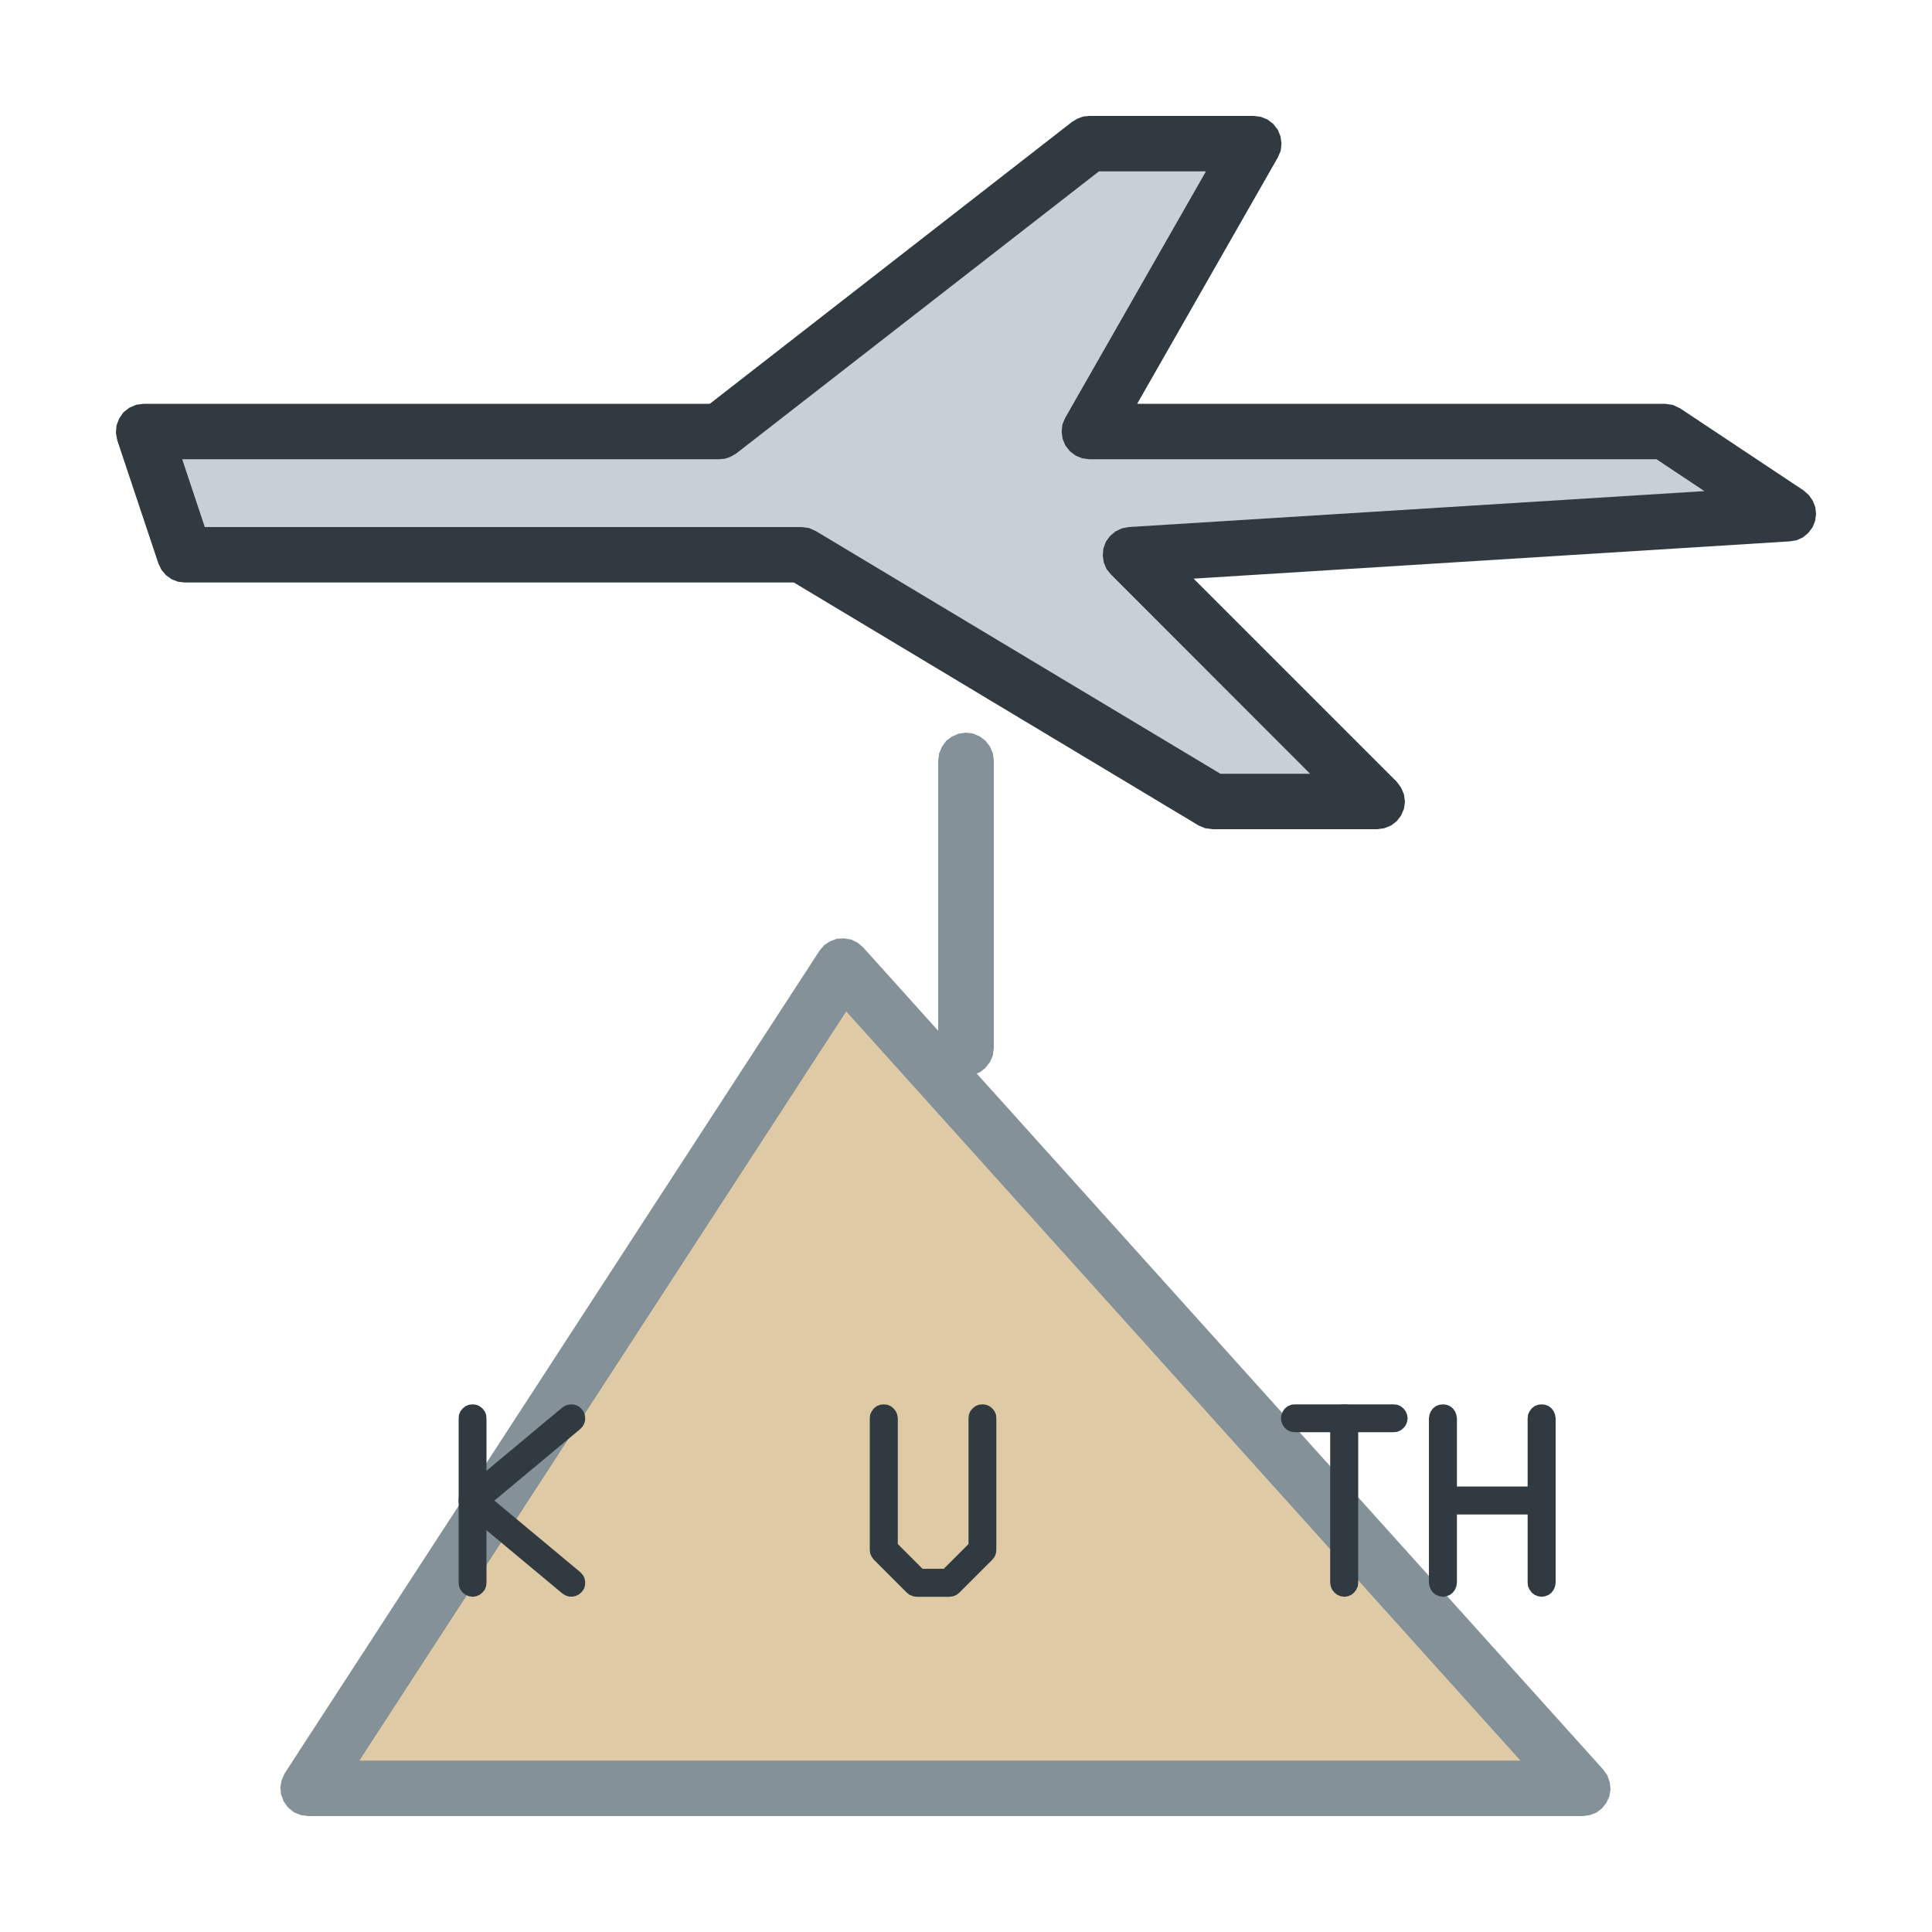
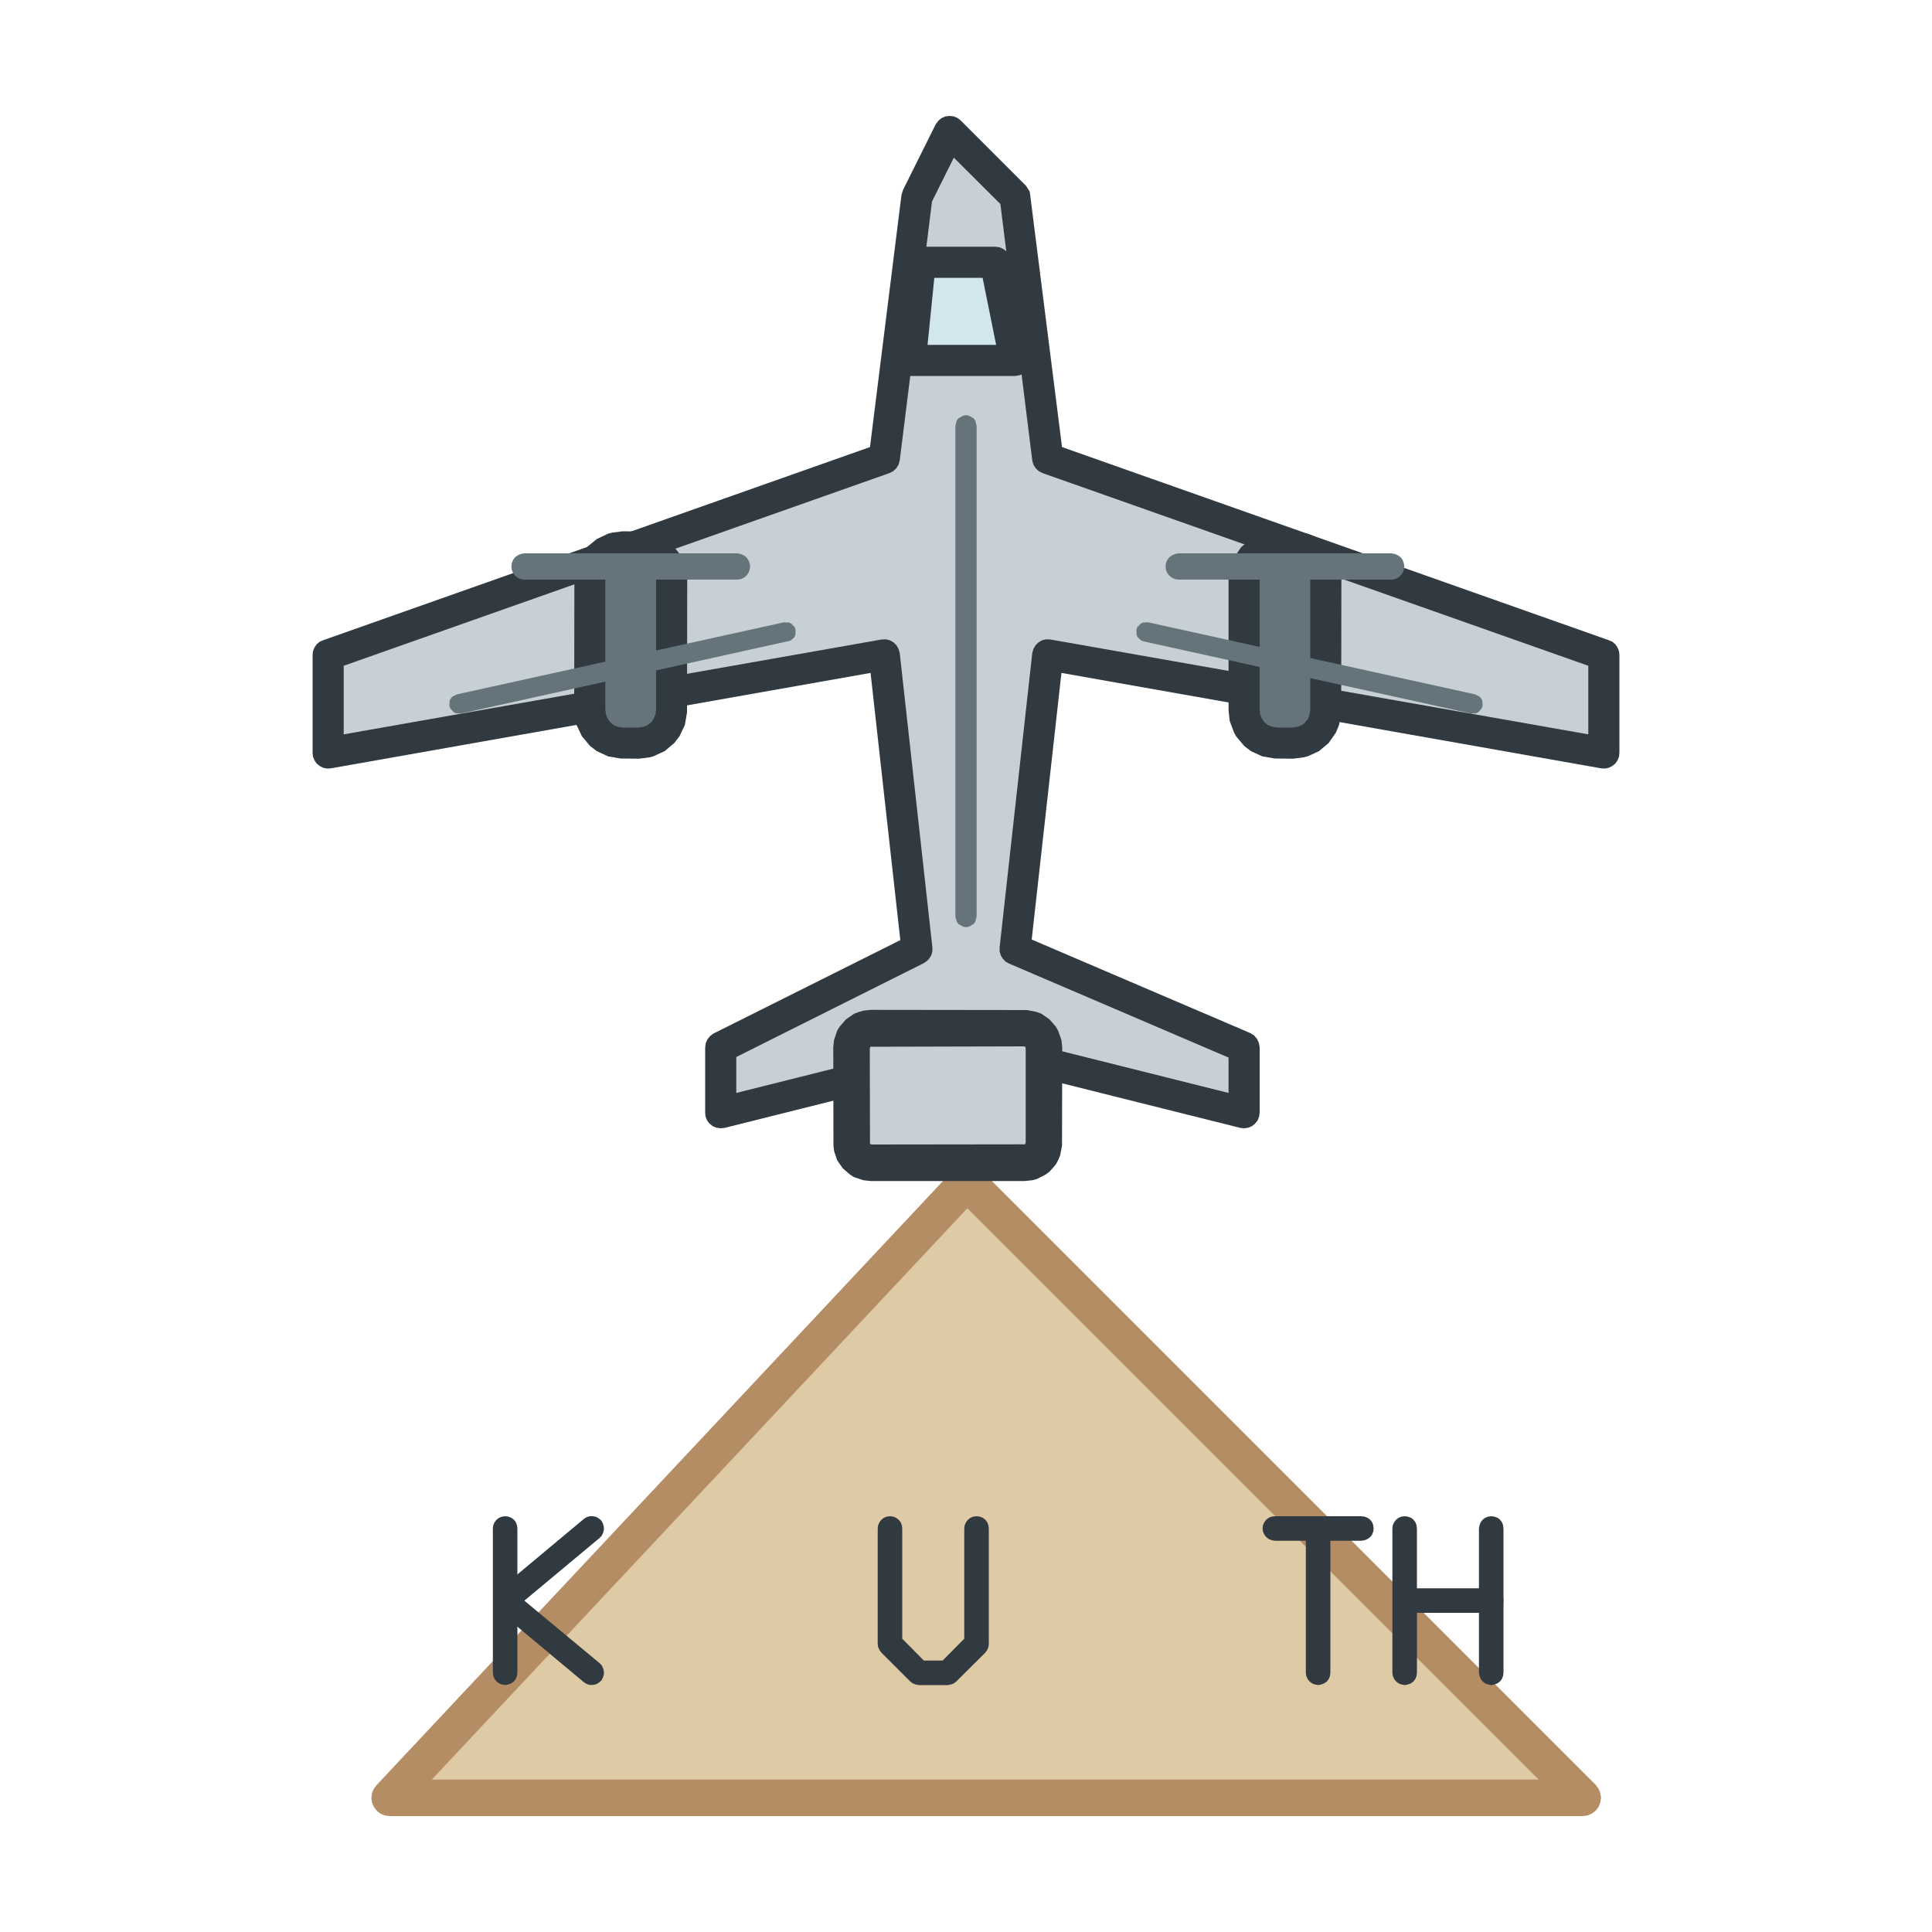
<svg xmlns="http://www.w3.org/2000/svg" viewBox="0 0 1000 1000" role="img" aria-labelledby="title desc">
-   <path fill="#C7D0D4" d="M74.4 223.3 L372.3 223.3 L563.8 74.4 L649.0 74.4 L563.8 223.3 L861.8 223.3 L925.6 265.9 L585.1 287.2 L712.8 414.9 L627.7 414.9 L414.9 287.2 L95.6 287.2 Z" />
-   <path fill="#303A40" d="M60.7 227.9 L60.0 224.1 L60.3 220.2 L61.7 216.6 L63.9 213.4 L67.0 211.0 L70.5 209.5 L74.4 209.0 L367.4 209.0 L555.0 63.0 L557.7 61.4 L560.7 60.3 L563.8 60.0 L649.0 60.0 L652.7 60.5 L656.1 61.9 L659.1 64.2 L661.4 67.2 L662.8 70.6 L663.3 74.3 L662.9 78.0 L661.4 81.5 L588.6 209.0 L861.8 209.0 L865.9 209.6 L869.7 211.4 L933.6 253.9 L936.3 256.3 L938.3 259.2 L939.6 262.5 L940.0 266.1 L939.5 269.6 L938.2 272.9 L936.0 275.8 L933.3 278.1 L930.0 279.6 L926.5 280.2 L617.8 299.5 L723.0 404.7 L725.2 407.7 L726.7 411.2 L727.2 414.9 L726.7 418.6 L725.2 422.1 L723.0 425.0 L720.0 427.3 L716.5 428.7 L712.8 429.2 L627.7 429.2 L623.8 428.7 L620.3 427.2 L410.9 301.5 L95.6 301.5 L92.1 301.1 L88.8 299.8 L85.9 297.7 L83.6 295.0 L82.0 291.7 Z M94.3 237.7 L106.0 272.8 L414.9 272.8 L418.7 273.3 L422.3 274.9 L631.7 400.5 L678.1 400.5 L575.0 297.3 L572.7 294.5 L571.3 291.1 L570.8 287.5 L571.1 283.9 L572.4 280.4 L574.5 277.5 L577.3 275.1 L580.6 273.5 L584.2 272.8 L882.2 254.2 L857.4 237.7 L563.8 237.7 L560.1 237.2 L556.7 235.8 L553.7 233.5 L551.4 230.5 L550.0 227.1 L549.5 223.4 L549.9 219.7 L551.4 216.2 L624.2 88.7 L568.8 88.7 L381.1 234.7 L378.4 236.3 L375.4 237.4 L372.3 237.7 Z" />
-   <path fill="#DECAA5" d="M436.1 500.0 L819.2 925.6 L159.5 925.6 Z" />
-   <path fill="#849199" d="M446.8 490.4 L829.9 916.0 L832.0 919.0 L833.2 922.5 L833.6 926.1 L833.0 929.8 L831.5 933.1 L829.2 936.0 L826.3 938.2 L822.9 939.5 L819.2 940.0 L159.5 940.0 L155.7 939.5 L152.1 938.0 L149.1 935.6 L146.9 932.5 L145.5 928.9 L145.1 925.1 L145.8 921.3 L147.4 917.8 L424.1 492.2 L426.5 489.3 L429.6 487.2 L433.2 485.9 L436.9 485.7 L440.6 486.3 L444.0 488.0 Z M438.0 523.5 L186.0 911.3 L787.0 911.3 Z" />
-   <path fill="#303A40" d="M237.4 819.2 L237.4 734.1 L237.6 732.2 L238.3 730.5 L239.5 729.0 L241.0 727.8 L242.7 727.1 L244.6 726.9 L246.5 727.1 L248.2 727.8 L249.7 729.0 L250.9 730.5 L251.6 732.2 L251.8 734.1 L251.8 819.2 L251.6 821.1 L250.9 822.8 L249.7 824.3 L248.2 825.5 L246.5 826.2 L244.6 826.5 L242.7 826.2 L241.0 825.5 L239.5 824.3 L238.3 822.8 L237.6 821.1 Z" />
-   <path fill="#303A40" d="M240.0 771.1 L291.1 728.5 L292.7 727.5 L294.5 727.0 L296.3 726.9 L298.2 727.3 L299.9 728.2 L301.2 729.5 L302.3 731.1 L302.8 732.9 L302.9 734.8 L302.5 736.6 L301.6 738.3 L300.3 739.7 L255.9 776.7 L300.3 813.7 L301.6 815.1 L302.5 816.7 L302.9 818.6 L302.8 820.5 L302.3 822.3 L301.2 823.9 L299.9 825.1 L298.2 826.0 L296.3 826.4 L294.5 826.4 L292.7 825.8 L291.1 824.8 L240.0 782.2 L238.7 780.9 L237.9 779.3 L237.4 777.6 L237.4 775.8 L237.9 774.0 L238.7 772.4 Z" />
-   <path fill="#303A40" d="M450.2 802.2 L450.2 734.1 L450.4 732.2 L451.2 730.5 L452.3 729.0 L453.8 727.8 L455.6 727.1 L457.4 726.9 L459.3 727.1 L461.0 727.8 L462.5 729.0 L463.7 730.5 L464.4 732.2 L464.7 734.1 L464.7 799.2 L477.5 812.0 L488.5 812.0 L501.3 799.2 L501.3 734.1 L501.5 732.2 L502.2 730.5 L503.4 729.0 L504.9 727.8 L506.6 727.1 L508.5 726.9 L510.4 727.1 L512.1 727.8 L513.6 729.0 L514.8 730.5 L515.5 732.2 L515.7 734.1 L515.7 802.2 L515.5 804.1 L514.8 805.8 L513.6 807.3 L496.6 824.3 L495.1 825.5 L493.4 826.2 L491.5 826.5 L474.5 826.5 L472.6 826.2 L470.8 825.5 L469.3 824.3 L452.3 807.3 L451.2 805.8 L450.4 804.1 Z" />
-   <path fill="#303A40" d="M721.3 741.3 L670.2 741.3 L668.4 741.1 L666.6 740.4 L665.1 739.2 L664.0 737.7 L663.3 736.0 L663.0 734.1 L663.3 732.2 L664.0 730.5 L665.1 729.0 L666.6 727.8 L668.4 727.1 L670.2 726.9 L721.3 726.9 L723.2 727.1 L724.9 727.8 L726.4 729.0 L727.6 730.5 L728.3 732.2 L728.6 734.1 L728.3 736.0 L727.6 737.7 L726.4 739.2 L724.9 740.4 L723.2 741.1 Z" />
-   <path fill="#303A40" d="M688.5 819.2 L688.5 734.1 L688.8 732.2 L689.5 730.5 L690.7 729.0 L692.2 727.8 L693.9 727.1 L695.8 726.9 L697.7 727.1 L699.4 727.8 L700.9 729.0 L702.0 730.5 L702.8 732.2 L703.0 734.1 L703.0 819.2 L702.8 821.1 L702.0 822.8 L700.9 824.3 L699.4 825.5 L697.7 826.2 L695.8 826.5 L693.9 826.2 L692.2 825.5 L690.7 824.3 L689.5 822.8 L688.8 821.1 Z" />
-   <path fill="#303A40" d="M739.6 819.2 L739.6 734.1 L739.9 732.2 L740.6 730.5 L741.7 729.0 L743.2 727.8 L745.0 727.1 L746.9 726.9 L748.7 727.1 L750.5 727.8 L752.0 729.0 L753.1 730.5 L753.8 732.2 L754.1 734.1 L754.1 819.2 L753.8 821.1 L753.1 822.8 L752.0 824.3 L750.5 825.5 L748.7 826.2 L746.9 826.5 L745.0 826.2 L743.2 825.5 L741.7 824.3 L740.6 822.8 L739.9 821.1 Z" />
-   <path fill="#303A40" d="M790.7 819.2 L790.7 734.1 L790.9 732.2 L791.7 730.5 L792.8 729.0 L794.3 727.8 L796.1 727.1 L797.9 726.9 L799.8 727.1 L801.6 727.8 L803.1 729.0 L804.2 730.5 L804.9 732.2 L805.2 734.1 L805.2 819.2 L804.9 821.1 L804.2 822.8 L803.1 824.3 L801.6 825.5 L799.8 826.2 L797.9 826.5 L796.1 826.2 L794.3 825.5 L792.8 824.3 L791.7 822.8 L790.9 821.1 Z" />
-   <path fill="#303A40" d="M797.9 783.9 L746.9 783.9 L745.0 783.7 L743.2 782.9 L741.7 781.8 L740.6 780.3 L739.9 778.5 L739.6 776.7 L739.9 774.8 L740.6 773.0 L741.7 771.5 L743.2 770.4 L745.0 769.7 L746.9 769.4 L797.9 769.4 L799.8 769.7 L801.6 770.4 L803.1 771.5 L804.2 773.0 L804.9 774.8 L805.2 776.7 L804.9 778.5 L804.2 780.3 L803.1 781.8 L801.6 782.9 L799.8 783.7 Z" />
-   <path fill="#849199" d="M485.6 542.6 L485.6 393.6 L486.1 389.9 L487.6 386.4 L489.8 383.4 L492.8 381.2 L496.3 379.7 L500.0 379.2 L503.7 379.7 L507.2 381.2 L510.1 383.4 L512.4 386.4 L513.9 389.9 L514.4 393.6 L514.4 542.6 L513.9 546.3 L512.4 549.7 L510.1 552.7 L507.2 555.0 L503.7 556.4 L500.0 556.9 L496.3 556.4 L492.8 555.0 L489.8 552.7 L487.6 549.7 L486.1 546.3 Z" />
+   <path fill="#C7D0D4" d="M491.5 68.0 L525.4 101.9 L542.3 237.3 L830.2 338.9 L830.2 389.7 L542.3 338.9 L525.4 491.3 L643.9 542.1 L643.9 576.0 L508.5 542.1 L373.0 576.0 L373.0 542.1 L474.6 491.3 L457.7 338.9 L169.8 389.7 L169.8 338.9 L457.7 237.3 L474.6 101.9 Z" />
+   <path fill="#303A40" d="M484.3 64.4 L485.6 62.6 L487.2 61.2 L489.2 60.3 L491.3 60.0 L493.5 60.2 L495.5 61.0 L497.2 62.3 L531.1 96.2 L533.0 99.2 L549.7 231.4 L832.8 331.4 L834.6 332.2 L836.1 333.5 L837.2 335.1 L838.0 337.0 L838.2 338.9 L838.2 389.7 L838.0 391.7 L837.2 393.6 L836.1 395.2 L834.5 396.5 L832.7 397.4 L830.8 397.8 L828.8 397.7 L549.4 348.3 L534.0 486.3 L647.1 534.7 L649.1 535.9 L650.6 537.7 L651.6 539.8 L652.0 542.1 L652.0 576.0 L651.7 578.0 L650.9 580.0 L649.6 581.6 L648.0 582.9 L646.1 583.7 L644.0 584.0 L642.0 583.8 L508.5 550.4 L375.0 583.8 L372.9 584.0 L370.8 583.7 L368.9 582.9 L367.3 581.6 L366.0 580.0 L365.2 578.0 L365.0 576.0 L365.0 542.1 L365.3 539.9 L366.2 537.9 L367.6 536.2 L369.4 534.9 L466.0 486.6 L450.6 348.3 L171.2 397.7 L169.2 397.8 L167.3 397.4 L165.5 396.5 L163.9 395.2 L162.8 393.6 L162.0 391.7 L161.8 389.7 L161.8 338.9 L162.0 337.0 L162.8 335.1 L163.9 333.5 L165.4 332.2 L167.2 331.4 L450.3 231.4 L466.6 100.9 L467.4 98.3 Z M493.7 81.6 L482.4 104.3 L465.7 238.3 L465.1 240.5 L463.9 242.4 L462.3 243.9 L460.3 244.9 L177.9 344.6 L177.9 380.1 L456.3 331.0 L458.5 330.9 L460.6 331.4 L462.5 332.5 L464.0 334.0 L465.1 335.9 L465.7 338.0 L482.6 490.4 L482.6 492.4 L482.1 494.3 L481.1 496.0 L479.8 497.4 L478.2 498.5 L381.1 547.1 L381.1 565.7 L506.5 534.3 L508.5 534.1 L510.4 534.3 L635.9 565.7 L635.9 547.4 L522.2 498.7 L520.5 497.7 L519.0 496.2 L518.0 494.5 L517.4 492.5 L517.4 490.4 L534.3 338.0 L534.9 335.9 L536.0 334.0 L537.5 332.5 L539.4 331.4 L541.5 330.9 L543.7 331.0 L822.1 380.1 L822.1 344.6 L539.7 244.9 L537.7 243.9 L536.1 242.4 L534.9 240.5 L534.3 238.3 L517.8 105.6 Z" />
+   <path fill="#D1E6ED" d="M476.3 135.8 L515.2 135.8 L525.4 186.6 L471.2 186.6 Z" />
+   <path fill="#303A40" d="M468.3 135.0 L468.7 133.0 L469.6 131.3 L470.9 129.8 L472.5 128.7 L474.3 128.0 L476.3 127.7 L515.2 127.7 L517.4 128.0 L519.4 128.9 L521.1 130.3 L522.4 132.1 L523.1 134.2 L533.3 185.0 L533.4 187.0 L533.1 189.0 L532.2 190.8 L530.9 192.4 L529.3 193.6 L527.4 194.3 L525.4 194.6 L471.2 194.6 L469.0 194.3 L467.0 193.4 L465.3 192.0 L464.0 190.1 L463.3 188.0 L463.2 185.8 Z M483.6 143.8 L480.1 178.5 L515.6 178.5 L508.6 143.8 Z" />
+   <path fill="#65747B" d="M494.5 474.4 L494.5 220.4 L495.2 217.7 L496.1 216.5 L498.6 215.1 L500.0 214.9 L501.4 215.1 L503.9 216.5 L504.8 217.7 L505.5 220.4 L505.5 474.4 L504.8 477.1 L503.9 478.3 L501.4 479.7 L500.0 479.9 L498.6 479.7 L496.1 478.3 L495.2 477.1 Z" />
+   <path fill="#65747B" d="M330.7 283.1 L335.1 283.6 L339.2 285.3 L342.7 288.0 L345.3 291.5 L347.0 295.6 L347.6 300.0 L347.6 367.7 L347.0 372.1 L345.3 376.2 L342.7 379.7 L339.2 382.4 L335.1 384.1 L330.7 384.7 L322.2 384.7 L317.8 384.1 L313.8 382.4 L310.2 379.7 L307.6 376.2 L305.9 372.1 L305.3 367.7 L305.3 300.0 L305.9 295.6 L307.6 291.5 L310.2 288.0 L313.8 285.3 L317.8 283.6 L322.2 283.1 Z" />
+   <path fill="#303A40" d="M331.7 275.1 L338.1 276.2 L342.2 277.9 L347.6 281.6 L351.7 286.6 L354.5 292.5 L355.0 294.6 L355.7 300.0 L355.6 368.8 L354.5 375.2 L351.7 381.1 L349.0 384.6 L344.0 388.8 L338.1 391.5 L336.1 392.0 L330.7 392.7 L321.2 392.6 L314.8 391.5 L308.9 388.8 L305.4 386.1 L301.2 381.1 L298.4 375.2 L297.9 373.2 L297.2 367.7 L297.3 298.9 L298.4 292.5 L301.2 286.6 L303.9 283.1 L308.9 279.0 L314.8 276.2 L316.8 275.7 L322.2 275.0 Z M330.2 291.1 L322.7 291.1 L319.9 291.5 L317.8 292.4 L316.0 293.8 L314.6 295.6 L313.7 297.7 L313.3 300.5 L313.3 367.2 L313.7 370.0 L314.6 372.1 L316.0 374.0 L317.8 375.4 L319.9 376.2 L322.7 376.6 L330.2 376.6 L333.0 376.2 L335.1 375.4 L336.9 374.0 L338.3 372.1 L339.2 370.0 L339.6 367.2 L339.6 300.5 L339.2 297.7 L338.3 295.6 L336.9 293.8 L335.1 292.4 L333.0 291.5 Z" />
+   <path fill="#65747B" d="M381.5 300.0 L271.4 300.0 L269.7 299.8 L268.0 299.1 L266.6 298.0 L265.6 296.6 L264.9 295.0 L264.7 293.2 L264.9 291.5 L265.6 289.8 L266.6 288.4 L268.0 287.4 L269.7 286.7 L271.4 286.4 L381.5 286.4 L383.2 286.7 L384.9 287.4 L386.3 288.4 L387.3 289.8 L388.0 291.5 L388.3 293.2 L388.0 295.0 L387.3 296.6 L386.3 298.0 L384.9 299.1 L383.2 299.8 Z" />
+   <path fill="#65747B" d="M669.3 283.1 L673.7 283.6 L677.8 285.3 L681.3 288.0 L684.0 291.5 L685.7 295.6 L686.2 300.0 L686.2 367.7 L685.7 372.1 L684.0 376.2 L681.3 379.7 L677.8 382.4 L673.7 384.1 L669.3 384.7 L660.8 384.7 L656.5 384.1 L652.4 382.4 L648.9 379.7 L646.2 376.2 L644.5 372.1 L643.9 367.7 L643.9 300.0 L644.5 295.6 L646.2 291.5 L648.9 288.0 L652.4 285.3 L656.5 283.6 L660.8 283.1 Z" />
+   <path fill="#303A40" d="M670.4 275.1 L676.8 276.2 L680.9 277.9 L686.2 281.6 L687.7 283.1 L691.4 288.5 L693.6 294.6 L694.3 300.0 L694.2 368.8 L693.1 375.2 L691.4 379.3 L687.7 384.6 L682.7 388.8 L676.8 391.5 L674.7 392.0 L669.3 392.7 L659.8 392.6 L653.4 391.5 L647.5 388.8 L644.0 386.1 L639.8 381.1 L638.8 379.3 L636.5 373.2 L635.9 367.7 L635.9 298.9 L636.5 294.6 L638.8 288.5 L642.5 283.1 L647.5 279.0 L653.4 276.2 L655.4 275.7 L660.8 275.0 Z M668.8 291.1 L661.4 291.1 L658.6 291.5 L656.4 292.4 L654.6 293.8 L653.2 295.6 L652.3 297.7 L652.0 300.5 L652.0 367.2 L652.3 370.0 L653.2 372.1 L654.6 374.0 L656.4 375.4 L658.6 376.2 L661.4 376.6 L668.8 376.6 L671.6 376.2 L673.7 375.4 L675.5 374.0 L677.0 372.1 L677.8 370.0 L678.2 367.2 L678.2 300.5 L677.8 297.7 L677.0 295.6 L675.5 293.8 L673.7 292.4 L671.6 291.5 Z" />
+   <path fill="#65747B" d="M720.1 300.0 L610.1 300.0 L608.3 299.8 L606.7 299.1 L605.3 298.0 L604.2 296.6 L603.5 295.0 L603.3 293.2 L603.5 291.5 L604.2 289.8 L605.3 288.4 L606.7 287.4 L608.3 286.7 L610.1 286.4 L720.1 286.4 L721.9 286.7 L723.5 287.4 L724.9 288.4 L726.0 289.8 L726.6 291.5 L726.9 293.2 L726.6 295.0 L726.0 296.6 L724.9 298.0 L723.5 299.1 L721.9 299.8 Z" />
+   <path fill="#65747B" d="M409.2 331.6 L238.7 369.3 L236.0 369.2 L234.8 368.6 L233.1 366.7 L232.6 365.4 L232.7 362.8 L233.3 361.6 L234.1 360.6 L236.5 359.4 L405.8 322.1 L408.4 322.2 L409.6 322.8 L411.4 324.7 L411.8 326.0 L411.7 328.6 L411.2 329.8 Z" />
+   <path fill="#65747B" d="M761.3 369.3 L592.0 332.0 L590.8 331.6 L588.8 329.8 L588.3 328.6 L588.2 326.0 L588.6 324.7 L590.4 322.8 L591.6 322.2 L594.2 322.1 L763.5 359.4 L765.9 360.6 L766.7 361.6 L767.3 362.8 L767.4 365.4 L766.9 366.7 L765.2 368.6 L764.0 369.2 Z" />
+   <path fill="#DECAA5" d="M500.5 611.8 L819.2 930.5 L201.7 930.5 Z" />
+   <path fill="#B58D65" d="M507.2 605.1 L825.9 923.8 L827.4 925.8 L828.3 928.1 L828.7 930.5 L828.3 933.0 L827.4 935.3 L825.9 937.2 L823.9 938.7 L821.7 939.7 L819.2 940.0 L201.7 940.0 L199.3 939.7 L197.0 938.8 L195.1 937.3 L193.6 935.4 L192.6 933.2 L192.2 930.7 L192.5 928.3 L193.4 926.0 L194.8 924.1 L493.6 605.4 L495.5 603.8 L497.9 602.7 L500.3 602.4 L502.8 602.7 L505.2 603.6 Z M500.7 625.4 L223.5 921.1 L796.4 921.1 Z" />
+   <path fill="#303A40" d="M255.1 865.8 L255.1 791.1 L255.3 789.5 L256.0 787.9 L257.0 786.6 L258.3 785.6 L259.8 785.0 L261.5 784.8 L263.1 785.0 L264.6 785.6 L266.0 786.6 L267.0 787.9 L267.6 789.5 L267.8 791.1 L267.8 865.8 L267.6 867.4 L267.0 869.0 L266.0 870.3 L264.6 871.3 L263.1 871.9 L261.5 872.2 L259.8 871.9 L258.3 871.3 L257.0 870.3 L256.0 869.0 L255.3 867.4 Z" />
+   <path fill="#303A40" d="M257.4 823.6 L302.2 786.2 L303.6 785.3 L305.2 784.8 L306.9 784.8 L308.5 785.1 L309.9 785.9 L311.2 787.0 L312.0 788.4 L312.5 790.0 L312.6 791.7 L312.2 793.3 L311.5 794.8 L310.4 796.0 L271.4 828.5 L310.4 860.9 L311.5 862.1 L312.2 863.6 L312.6 865.2 L312.5 866.9 L312.0 868.5 L311.2 869.9 L309.9 871.0 L308.5 871.8 L306.9 872.1 L305.2 872.1 L303.6 871.6 L302.2 870.7 L257.4 833.3 L255.6 830.8 L255.2 829.2 L255.6 826.1 Z" />
+   <path fill="#303A40" d="M454.3 850.9 L454.3 791.1 L454.5 789.5 L455.2 787.9 L456.2 786.6 L457.5 785.6 L459.0 785.0 L460.7 784.8 L462.3 785.0 L463.8 785.6 L465.1 786.6 L466.2 787.9 L466.8 789.5 L467.0 791.1 L467.0 848.2 L478.2 859.5 L487.9 859.5 L499.1 848.2 L499.1 791.1 L499.3 789.5 L500.0 787.9 L501.0 786.6 L502.3 785.6 L503.8 785.0 L505.5 784.8 L507.1 785.0 L508.7 785.6 L510.0 786.6 L511.0 787.9 L511.6 789.5 L511.8 791.1 L511.8 850.9 L511.6 852.5 L511.0 854.0 L510.0 855.4 L495.0 870.3 L493.7 871.3 L492.2 871.9 L490.5 872.2 L475.6 872.2 L474.0 871.9 L472.4 871.3 L471.1 870.3 L456.2 855.4 L455.2 854.0 L454.5 852.5 Z" />
+   <path fill="#303A40" d="M704.7 797.5 L659.9 797.5 L658.2 797.2 L656.7 796.6 L655.4 795.6 L654.4 794.3 L653.7 792.7 L653.5 791.1 L653.7 789.5 L654.4 787.9 L655.4 786.6 L656.7 785.6 L658.2 785.0 L659.9 784.8 L704.7 784.8 L706.3 785.0 L707.8 785.6 L709.2 786.6 L710.2 787.9 L710.8 789.5 L711.0 791.1 L710.8 792.7 L710.2 794.3 L709.2 795.6 L707.8 796.6 L706.3 797.2 Z" />
+   <path fill="#303A40" d="M675.9 865.8 L675.9 791.1 L676.1 789.5 L676.8 787.9 L677.8 786.6 L679.1 785.6 L680.6 785.0 L682.3 784.8 L683.9 785.0 L685.4 785.6 L686.8 786.6 L687.8 787.9 L688.4 789.5 L688.6 791.1 L688.6 865.8 L688.4 867.4 L687.8 869.0 L686.8 870.3 L685.4 871.3 L683.9 871.9 L682.3 872.2 L680.6 871.9 L679.1 871.3 L677.8 870.3 L676.8 869.0 L676.1 867.4 Z" />
+   <path fill="#303A40" d="M720.7 865.8 L720.7 791.1 L720.9 789.5 L721.6 787.9 L722.6 786.6 L723.9 785.6 L725.4 785.0 L727.1 784.8 L728.7 785.0 L730.3 785.6 L731.6 786.6 L732.6 787.9 L733.2 789.5 L733.4 791.1 L733.4 865.8 L733.2 867.4 L732.6 869.0 L731.6 870.3 L730.3 871.3 L728.7 871.9 L727.1 872.2 L725.4 871.9 L723.9 871.3 L722.6 870.3 L721.6 869.0 L720.9 867.4 Z" />
+   <path fill="#303A40" d="M765.5 865.8 L765.5 791.1 L765.8 789.5 L766.4 787.9 L767.4 786.6 L768.7 785.6 L770.3 785.0 L771.9 784.8 L773.5 785.0 L775.1 785.6 L776.4 786.6 L777.4 787.9 L778.0 789.5 L778.2 791.1 L778.2 865.8 L778.0 867.4 L777.4 869.0 L776.4 870.3 L775.1 871.3 L773.5 871.9 L771.9 872.2 L770.3 871.9 L768.7 871.3 L767.4 870.3 L766.4 869.0 L765.8 867.4 Z" />
+   <path fill="#303A40" d="M771.9 834.8 L727.1 834.8 L725.4 834.6 L723.9 834.0 L722.6 832.9 L721.6 831.6 L720.9 830.1 L720.7 828.5 L720.9 826.8 L721.6 825.3 L722.6 824.0 L723.9 823.0 L725.4 822.3 L727.1 822.1 L771.9 822.1 L773.5 822.3 L775.1 823.0 L776.4 824.0 L777.4 825.3 L778.0 826.8 L778.2 828.5 L778.0 830.1 L777.4 831.6 L776.4 832.9 L775.1 834.0 L773.5 834.6 Z" />
+   <path fill="#C7D0D4" d="M530.4 532.2 L533.0 532.5 L535.4 533.5 L537.4 535.1 L539.0 537.1 L540.0 539.5 L540.3 542.1 L540.3 591.9 L540.0 594.5 L539.0 596.9 L537.4 599.0 L535.4 600.5 L533.0 601.5 L530.4 601.9 L450.7 601.9 L448.1 601.5 L445.7 600.5 L443.7 599.0 L442.1 596.9 L441.1 594.5 L440.7 591.9 L440.7 542.1 L441.1 539.5 L442.1 537.1 L443.7 535.1 L445.7 533.5 L448.1 532.5 L450.7 532.2 Z" />
+   <path fill="#303A40" d="M531.6 522.8 L536.6 523.8 L539.0 524.7 L543.2 527.6 L546.5 531.4 L547.7 533.5 L549.4 538.3 L549.8 542.1 L549.7 593.1 L548.7 598.1 L547.7 600.5 L546.5 602.7 L543.2 606.5 L541.1 608.0 L536.6 610.3 L534.2 610.9 L530.4 611.3 L450.7 611.3 L446.9 610.9 L442.1 609.3 L440.0 608.0 L436.2 604.7 L433.3 600.5 L431.7 595.7 L431.4 593.1 L431.3 542.1 L431.7 538.3 L433.3 533.5 L434.6 531.4 L437.9 527.6 L442.1 524.7 L444.5 523.8 L446.9 523.1 L450.7 522.7 Z M529.8 541.6 L450.5 541.8 L450.2 542.7 L450.3 592.1 L451.3 592.4 L530.6 592.3 L530.9 591.3 L530.9 542.7 L530.7 541.8 Z" />
</svg>
